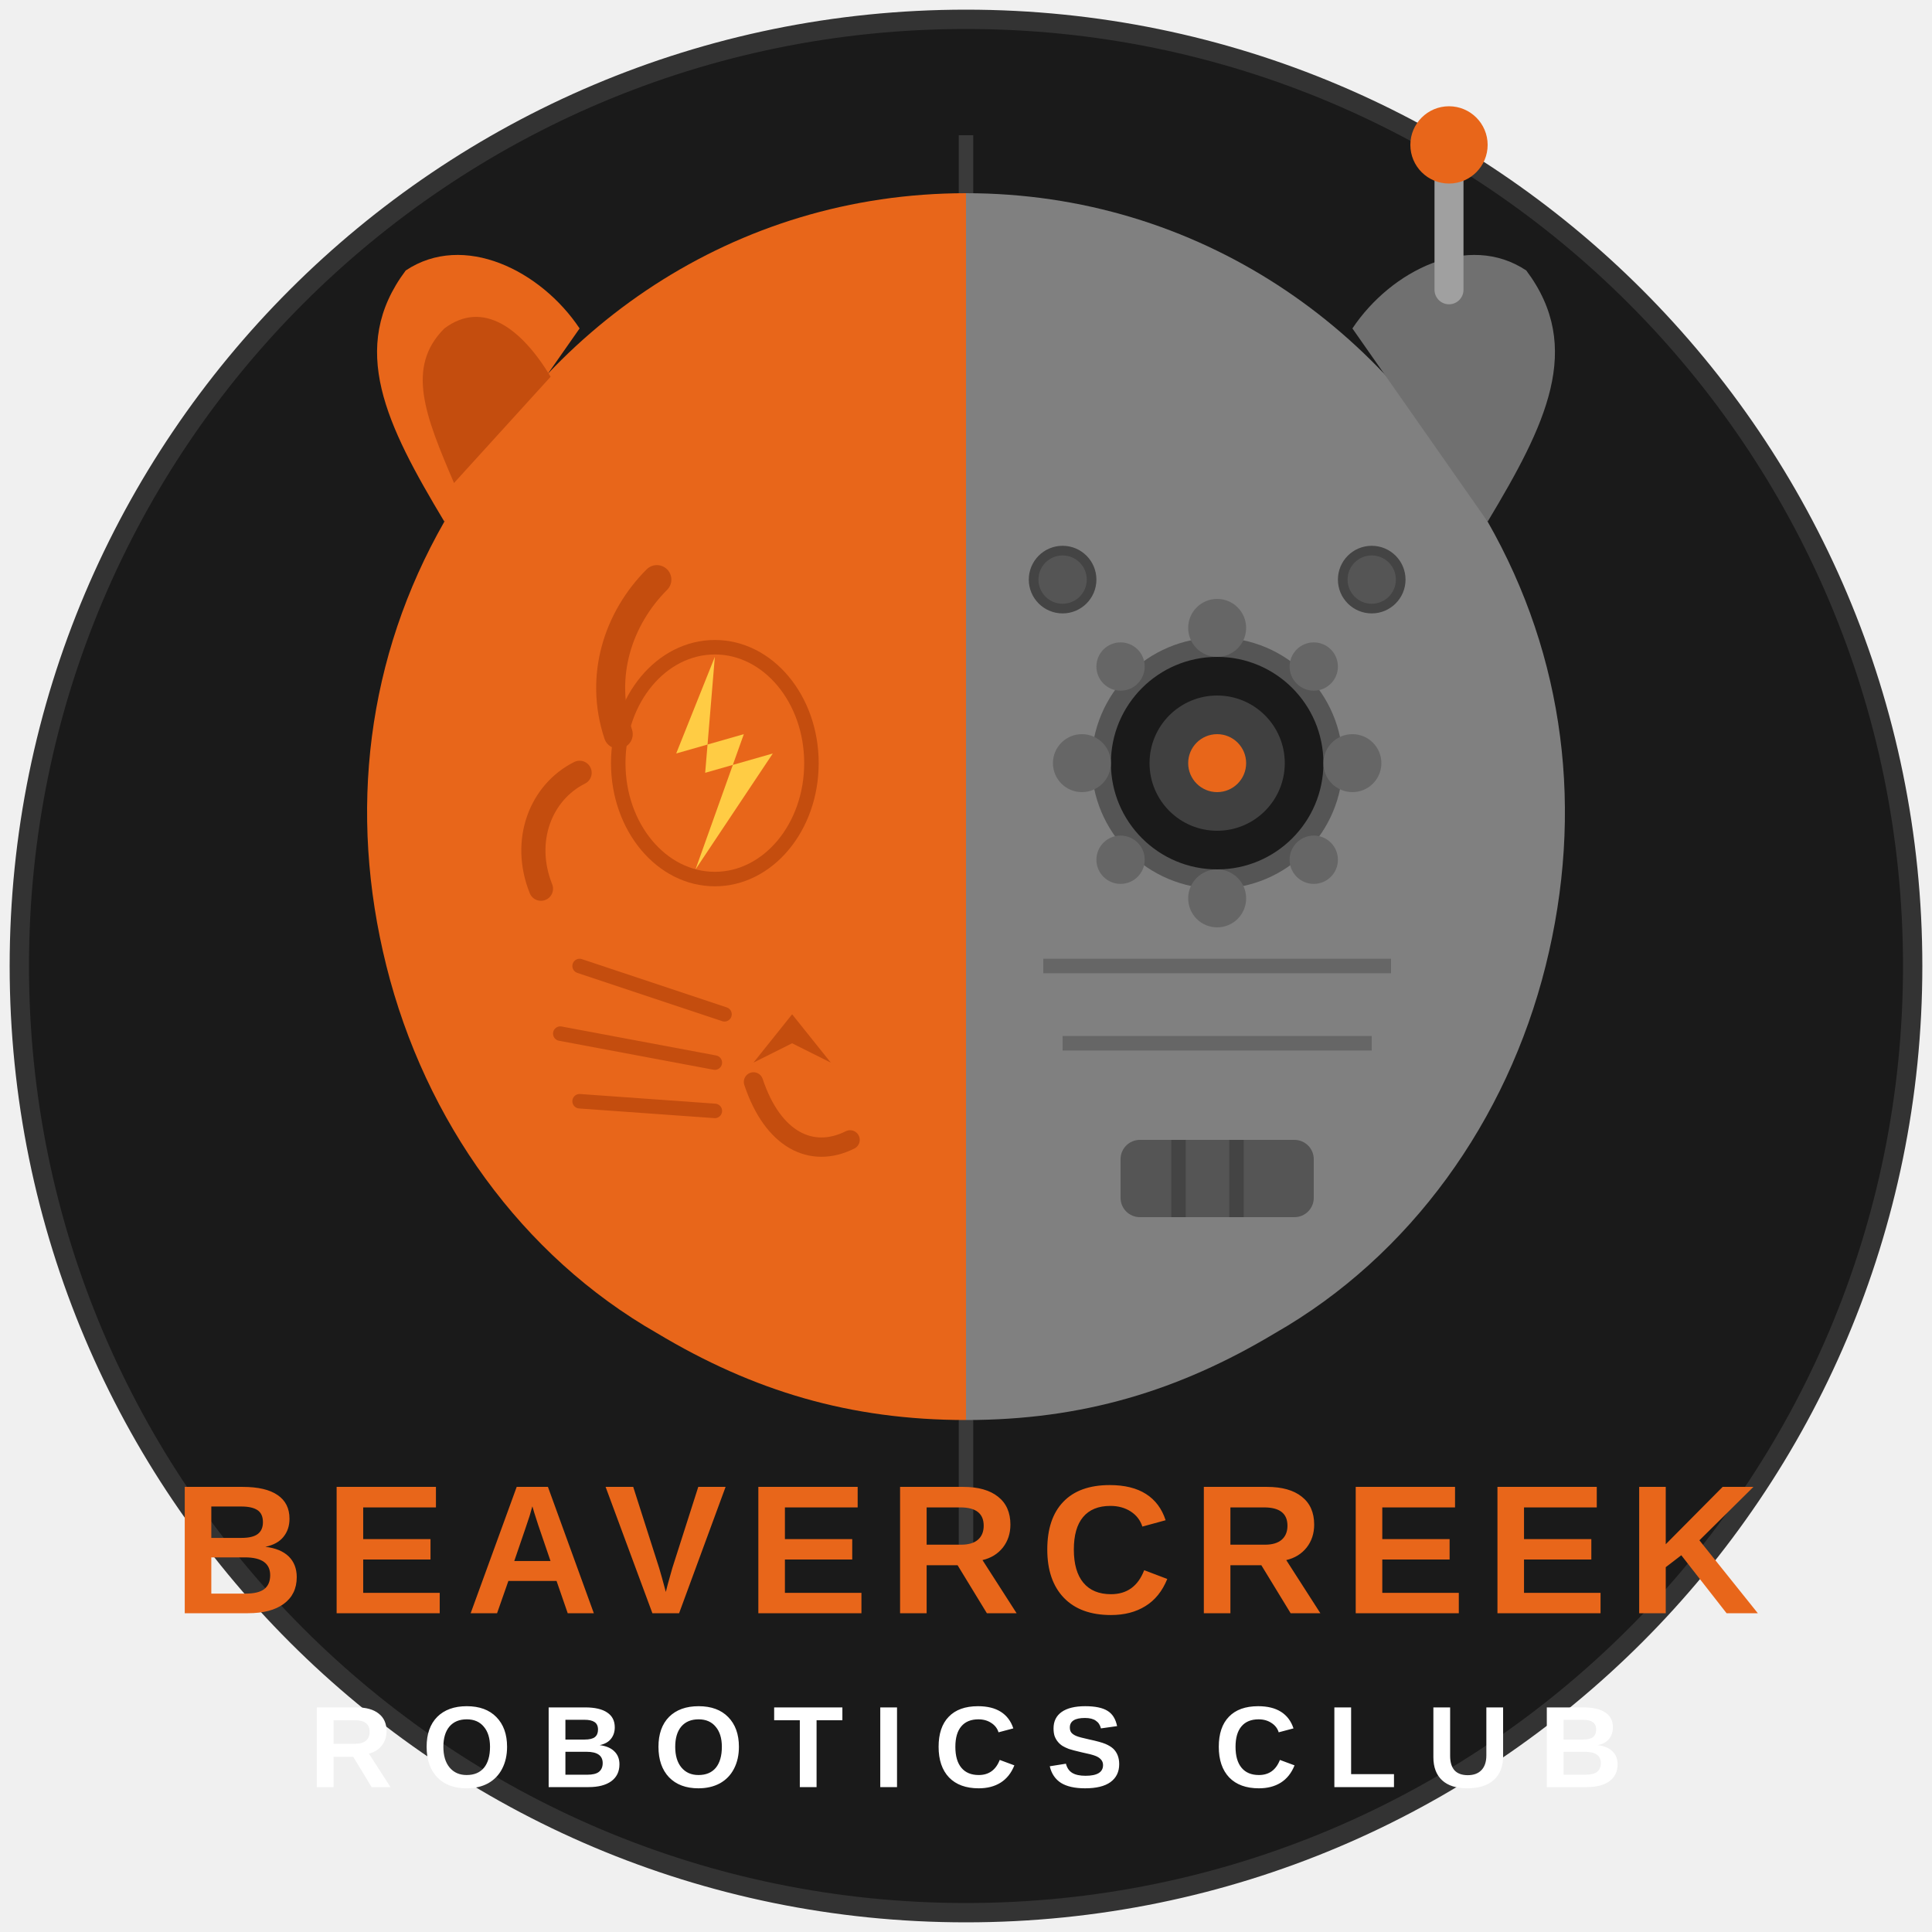
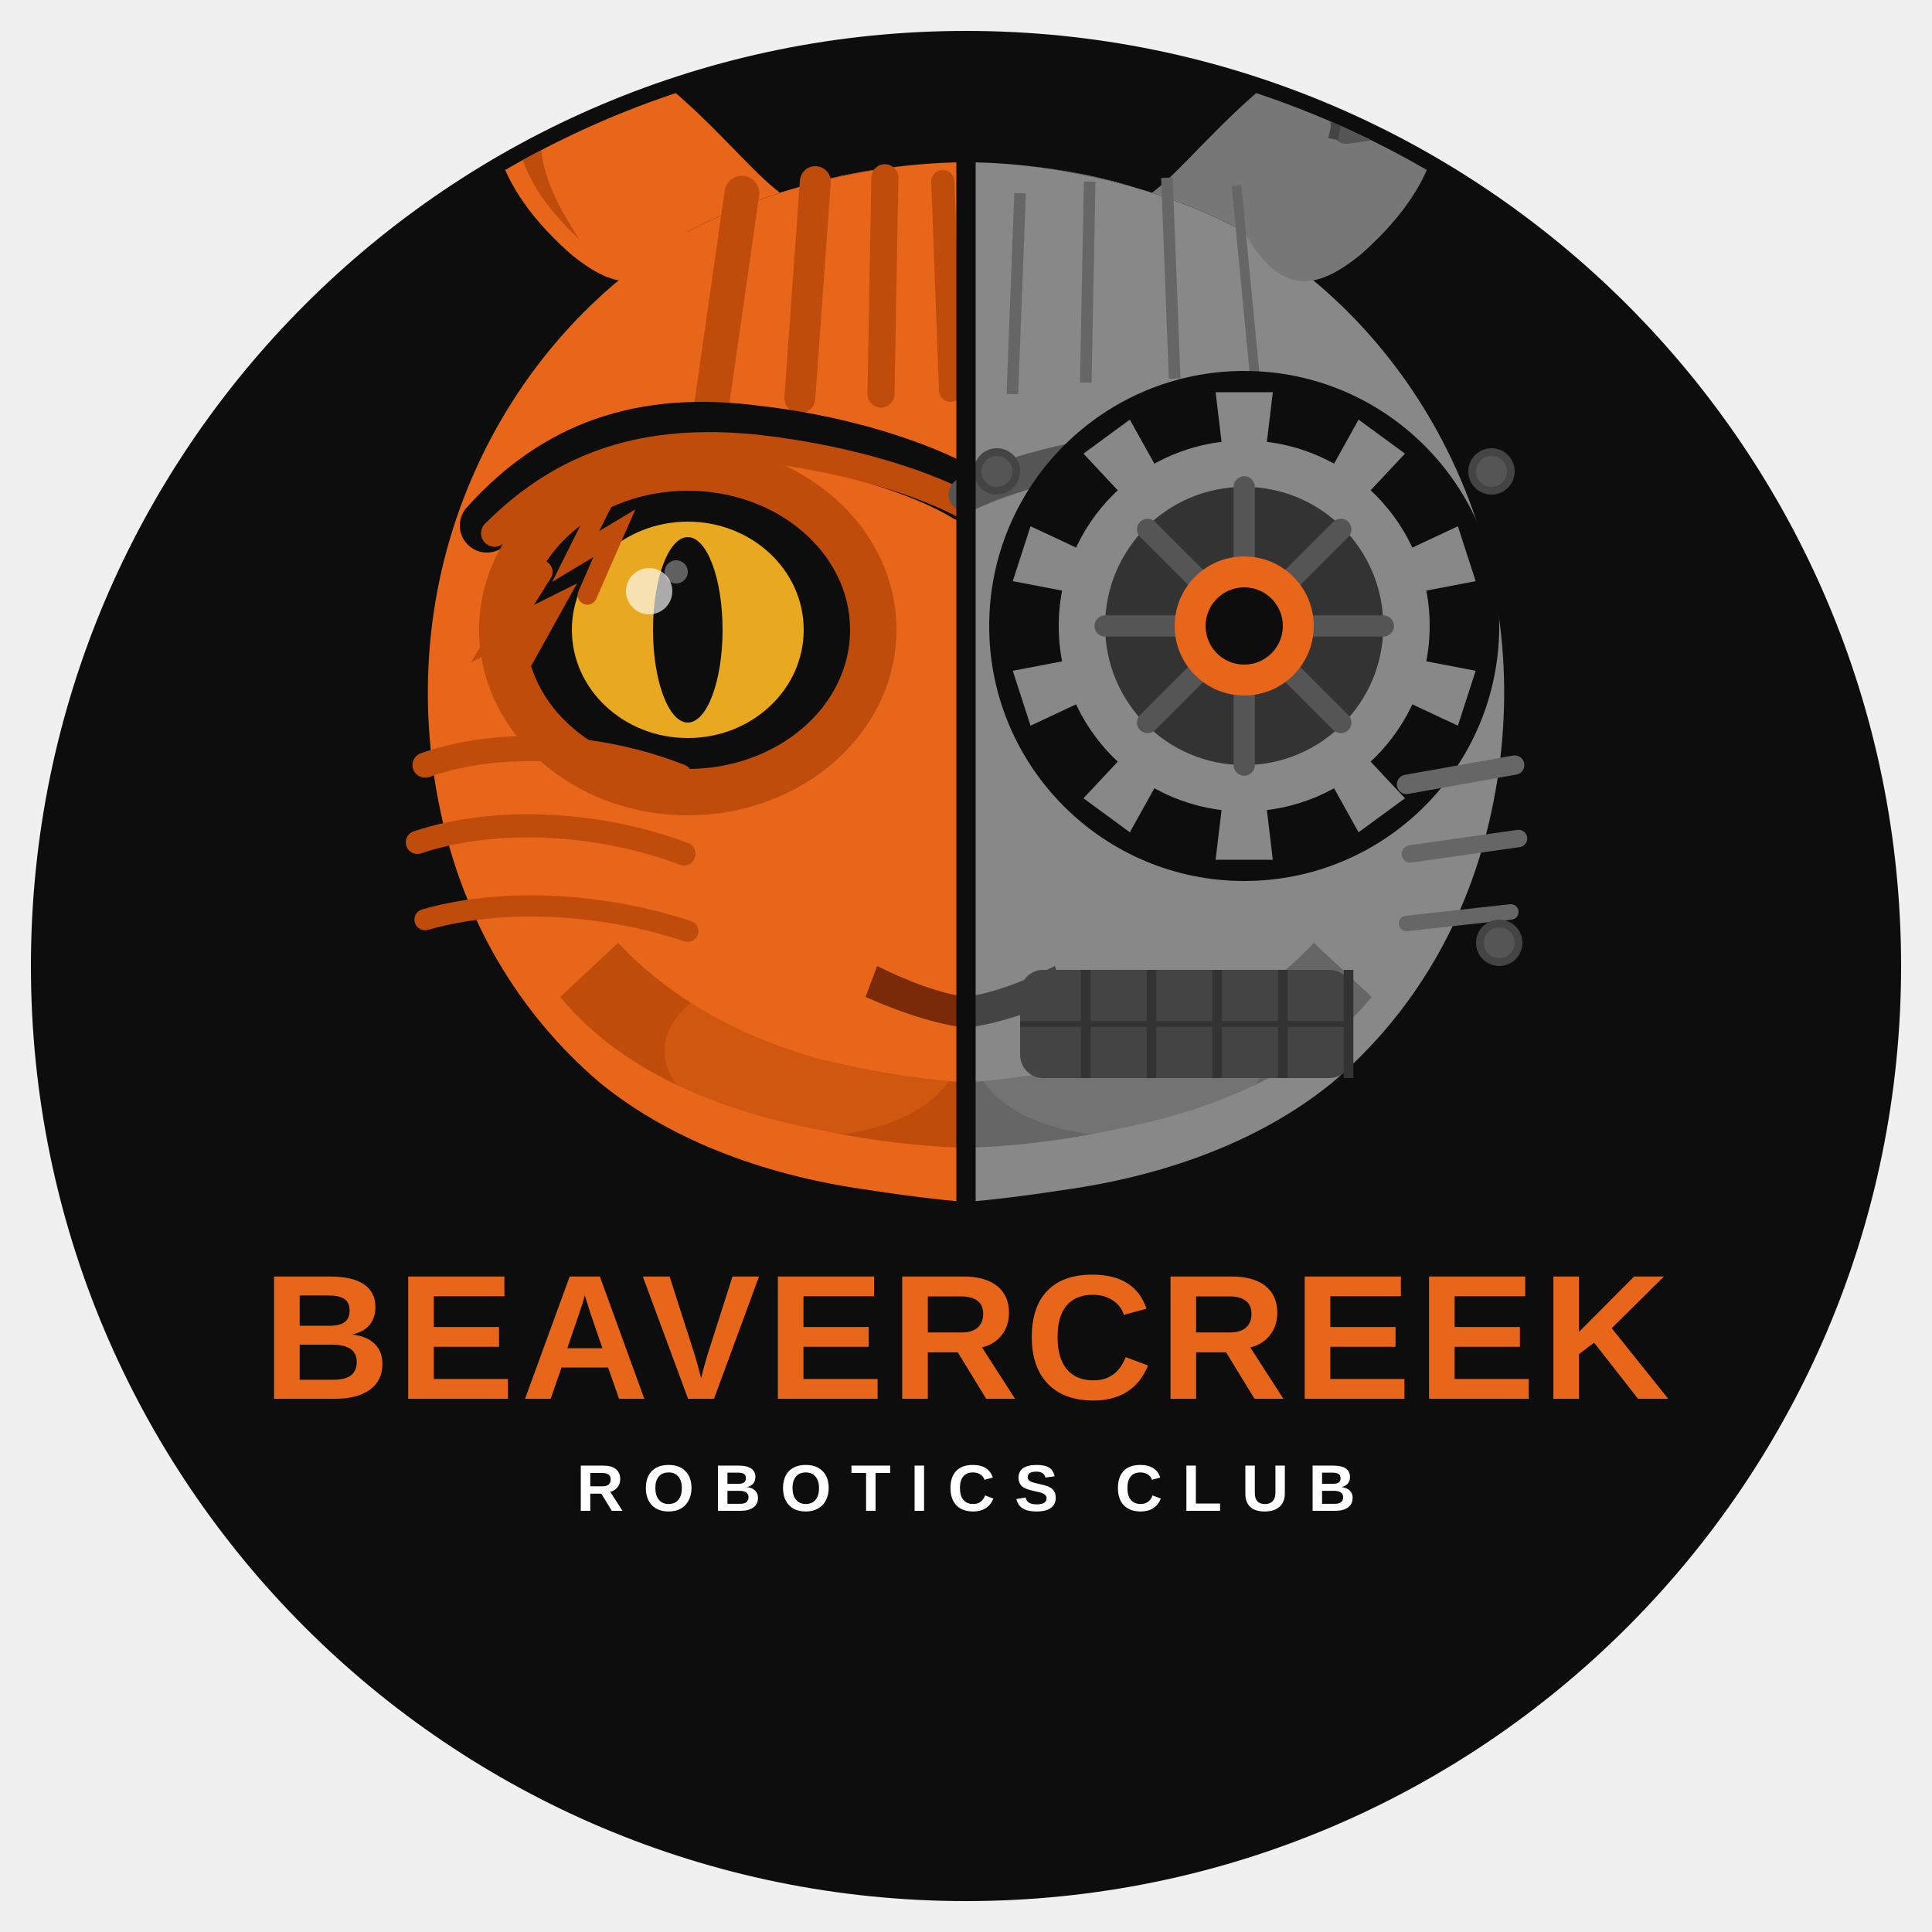
- <svg xmlns="http://www.w3.org/2000/svg" viewBox="0 0 200 200" width="200" height="200">
-   <circle cx="100" cy="100" r="98" fill="#1a1a1a" stroke="#333" stroke-width="2" />
-   <line x1="100" y1="14" x2="100" y2="162" stroke="#3a3a3a" stroke-width="1.5" />
-   <path d="M100,20 C76,20 56,34 46,54 C38,68 36,84 40,100 C44,116 54,130 68,138 C78,144 88,147 100,147 Z" fill="#e8661a" />
-   <path d="M46,54 C40,44 36,36 42,28 C48,24 56,28 60,34 Z" fill="#e8661a" />
-   <path d="M47,50 C44,43 42,38 46,34 C50,31 54,34 57,39 Z" fill="#c44d0e" />
-   <path d="M68,60 C64,64 62,70 64,76" stroke="#c44d0e" stroke-width="3" fill="none" stroke-linecap="round" />
-   <path d="M60,80 C56,82 54,87 56,92" stroke="#c44d0e" stroke-width="2.5" fill="none" stroke-linecap="round" />
-   <path d="M74,68 L70,78 L77,76 L72,90 L80,78 L73,80 Z" fill="#ffcc44" />
-   <ellipse cx="74" cy="79" rx="10" ry="12" fill="none" stroke="#c44d0e" stroke-width="1.5" />
-   <path d="M82,105 L78,110 L82,108 L86,110 Z" fill="#c44d0e" />
-   <path d="M78,112 C80,118 84,120 88,118" stroke="#c44d0e" stroke-width="2" fill="none" stroke-linecap="round" />
-   <path d="M60,100 L75,105" stroke="#c44d0e" stroke-width="1.5" fill="none" stroke-linecap="round" />
-   <path d="M58,107 L74,110" stroke="#c44d0e" stroke-width="1.5" fill="none" stroke-linecap="round" />
-   <path d="M60,114 L74,115" stroke="#c44d0e" stroke-width="1.5" fill="none" stroke-linecap="round" />
-   <path d="M100,20 C124,20 144,34 154,54 C162,68 164,84 160,100 C156,116 146,130 132,138 C122,144 112,147 100,147 Z" fill="#808080" />
-   <path d="M154,54 C160,44 164,36 158,28 C152,24 144,28 140,34 Z" fill="#707070" />
-   <line x1="150" y1="30" x2="150" y2="18" stroke="#a0a0a0" stroke-width="3" stroke-linecap="round" />
-   <circle cx="150" cy="15" r="4" fill="#e8661a" />
-   <circle cx="126" cy="79" r="12" fill="#1a1a1a" stroke="#555" stroke-width="2" />
-   <circle cx="126" cy="79" r="7" fill="#404040" />
-   <circle cx="126" cy="65" r="3" fill="#666" />
-   <circle cx="126" cy="93" r="3" fill="#666" />
-   <circle cx="112" cy="79" r="3" fill="#666" />
-   <circle cx="140" cy="79" r="3" fill="#666" />
-   <circle cx="116" cy="69" r="2.5" fill="#666" />
-   <circle cx="136" cy="69" r="2.5" fill="#666" />
-   <circle cx="116" cy="89" r="2.5" fill="#666" />
-   <circle cx="136" cy="89" r="2.5" fill="#666" />
-   <circle cx="126" cy="79" r="3" fill="#e8661a" />
-   <line x1="108" y1="100" x2="144" y2="100" stroke="#666" stroke-width="1.5" />
-   <line x1="110" y1="108" x2="142" y2="108" stroke="#666" stroke-width="1.5" />
-   <circle cx="110" cy="60" r="3" fill="#555" stroke="#444" stroke-width="1" />
-   <circle cx="142" cy="60" r="3" fill="#555" stroke="#444" stroke-width="1" />
-   <rect x="116" y="118" width="20" height="8" rx="2" fill="#555" />
-   <line x1="122" y1="118" x2="122" y2="126" stroke="#444" stroke-width="1.5" />
-   <line x1="128" y1="118" x2="128" y2="126" stroke="#444" stroke-width="1.5" />
-   <text x="100" y="167" text-anchor="middle" font-family="Arial Black, Arial, sans-serif" font-weight="900" font-size="19" fill="#e8661a" letter-spacing="2">BEAVERCREEK</text>
-   <text x="100" y="185" text-anchor="middle" font-family="Arial, sans-serif" font-weight="700" font-size="12" fill="#ffffff" letter-spacing="3">ROBOTICS CLUB</text>
+ <svg xmlns="http://www.w3.org/2000/svg" viewBox="0 0 500 500">
+   <defs>
+     <clipPath id="outerCircle">
+       <circle cx="250" cy="250" r="238" />
+     </clipPath>
+     <clipPath id="leftHalf">
+       <rect x="0" y="0" width="250" height="500" />
+     </clipPath>
+     <clipPath id="rightHalf">
+       <rect x="250" y="0" width="250" height="500" />
+     </clipPath>
+   </defs>
+   <circle cx="250" cy="250" r="242" fill="#0d0d0d" />
+   <g clip-path="url(#outerCircle)">
+     <path clip-path="url(#leftHalf)" d="M250,42          C228,42 200,48 178,60          C154,74 134,96 122,124          C110,152 108,182 114,210          C120,238 134,262 155,280          C172,294 196,304 225,308          C238,310 248,311 250,311          Z" fill="#E8661A" />
+     <path d="M250,42 C238,42 218,44 202,50              C194,44 185,32 170,20              C156,8  136,8  130,22              C124,36 132,52 148,66              C158,74 168,78 178,60              C200,48 228,42 250,42 Z" fill="#E8661A" />
+     <path d="M170,20 C160,12 142,12 136,24              C130,36 137,50 150,62              C142,50 137,38 142,28              C148,18 162,18 170,20 Z" fill="#BF4C0A" />
+     <line x1="192" y1="50" x2="184" y2="106" stroke="#BF4C0A" stroke-width="9" stroke-linecap="round" />
+     <line x1="211" y1="47" x2="207" y2="103" stroke="#BF4C0A" stroke-width="8" stroke-linecap="round" />
+     <line x1="229" y1="46" x2="228" y2="102" stroke="#BF4C0A" stroke-width="7" stroke-linecap="round" />
+     <line x1="244" y1="47" x2="246" y2="101" stroke="#BF4C0A" stroke-width="6" stroke-linecap="round" />
+     <path d="M126,136 C144,116 166,108 196,112 C222,115 242,123 250,128" stroke="#0d0d0d" stroke-width="14" stroke-linecap="round" fill="none" />
+     <path d="M128,138 C146,120 167,113 196,116 C222,119 241,126 250,131" stroke="#BF4C0A" stroke-width="7" stroke-linecap="round" fill="none" />
+     <ellipse cx="178" cy="163" rx="54" ry="48" fill="#BF4C0A" />
+     <ellipse cx="178" cy="163" rx="42" ry="36" fill="#0d0d0d" />
+     <ellipse cx="178" cy="163" rx="30" ry="28" fill="#E8A820" />
+     <ellipse cx="178" cy="163" rx="9" ry="24" fill="#0d0d0d" />
+     <circle cx="168" cy="153" r="6" fill="#ffffff" opacity="0.65" />
+     <circle cx="175" cy="148" r="3" fill="#ffffff" opacity="0.35" />
+     <path d="M140,148 L130,164 L142,158 L132,176" stroke="#BF4C0A" stroke-width="6" stroke-linecap="round" fill="none" />
+     <path d="M156,130 L149,144 L159,138 L152,154" stroke="#BF4C0A" stroke-width="5" stroke-linecap="round" fill="none" />
+     <path d="M110,198 C130,191 156,193 176,201" stroke="#BF4C0A" stroke-width="6.5" stroke-linecap="round" fill="none" />
+     <path d="M108,218 C129,211 156,213 177,221" stroke="#BF4C0A" stroke-width="6" stroke-linecap="round" fill="none" />
+     <path d="M110,238 C131,232 157,234 178,241" stroke="#BF4C0A" stroke-width="5.5" stroke-linecap="round" fill="none" />
+     <path clip-path="url(#leftHalf)" d="M145,258 C158,274 180,286 210,292          C228,296 244,297 250,297          L250,280 C244,280 228,278 212,274          C190,268 172,257 160,244 Z" fill="#BF4C0A" />
+     <ellipse clip-path="url(#leftHalf)" cx="210" cy="272" rx="38" ry="22" fill="#E8661A" opacity="0.4" />
+     <path d="M224,258 C233,262 242,265 250,266 L250,258 C243,257 235,254 227,250 Z" fill="#7A2A08" />
+     <path clip-path="url(#rightHalf)" d="M250,42          C272,42 300,48 322,60          C346,74 366,96 378,124          C390,152 392,182 386,210          C380,238 366,262 345,280          C328,294 304,304 275,308          C262,310 252,311 250,311          Z" fill="#888888" />
+     <path d="M250,42 C262,42 282,44 298,50              C306,44 315,32 330,20              C344,8  364,8  370,22              C376,36 368,52 352,66              C342,74 332,78 322,60              C300,48 272,42 250,42 Z" fill="#777777" />
+     <rect x="344" y="22" width="26" height="14" rx="4" fill="#555" transform="rotate(-8 357 29)" />
+     <line x1="348" y1="22" x2="345" y2="36" stroke="#444" stroke-width="2.5" />
+     <line x1="357" y1="21" x2="356" y2="35" stroke="#444" stroke-width="2.5" />
+     <line x1="366" y1="22" x2="367" y2="35" stroke="#444" stroke-width="2.5" />
+     <line x1="264" y1="50" x2="262" y2="102" stroke="#666" stroke-width="3" />
+     <line x1="282" y1="47" x2="281" y2="99" stroke="#666" stroke-width="3" />
+     <line x1="302" y1="46" x2="304" y2="98" stroke="#666" stroke-width="3" />
+     <line x1="320" y1="48" x2="325" y2="100" stroke="#666" stroke-width="2.5" />
+     <path d="M250,128 C258,124 278,117 308,115 C336,113 357,119 372,127" stroke="#555" stroke-width="9" stroke-linecap="round" fill="none" />
+     <circle cx="322" cy="162" r="66" fill="#0d0d0d" />
+     <path d="M308.4,120.2 L316.6,118.3 L314.6,101.5 L329.4,101.5 L327.4,118.3              L335.6,120.2 L343.3,123.5 L351.6,108.6 L363.6,117.4 L352.0,129.8              L357.6,136.1 L361.9,143.4 L377.3,136.2 L381.9,150.4 L365.2,153.6              L366.0,162.0 L365.2,170.4 L381.9,173.6 L377.3,187.8 L361.9,180.6              L357.6,187.9 L352.0,194.2 L363.6,206.6 L351.6,215.4 L343.3,200.5              L335.6,203.8 L327.4,205.7 L329.4,222.5 L314.6,222.5 L316.6,205.7              L308.4,203.8 L300.7,200.5 L292.4,215.4 L280.4,206.6 L292.0,194.2              L286.4,187.9 L282.1,180.6 L266.7,187.8 L262.1,173.6 L278.8,170.4              L278.0,162.0 L278.8,153.6 L262.1,150.4 L266.7,136.2 L282.1,143.4              L286.4,136.1 L292.0,129.8 L280.4,117.4 L292.4,108.6 L300.7,123.5 Z" fill="#888888" />
+     <circle cx="322" cy="162" r="48" fill="#888888" />
+     <circle cx="322" cy="162" r="36" fill="#333333" />
+     <g stroke="#555555" stroke-width="5.5" stroke-linecap="round">
+       <line x1="322" y1="126" x2="322" y2="198" />
+       <line x1="286" y1="162" x2="358" y2="162" />
+       <line x1="297" y1="137" x2="347" y2="187" />
+       <line x1="297" y1="187" x2="347" y2="137" />
+     </g>
+     <circle cx="322" cy="162" r="18" fill="#E8661A" />
+     <circle cx="322" cy="162" r="10" fill="#0d0d0d" />
+     <line x1="392" y1="198" x2="364" y2="203" stroke="#666" stroke-width="5" stroke-linecap="round" />
+     <line x1="393" y1="217" x2="365" y2="221" stroke="#666" stroke-width="4.5" stroke-linecap="round" />
+     <line x1="391" y1="236" x2="364" y2="239" stroke="#666" stroke-width="4" stroke-linecap="round" />
+     <path clip-path="url(#rightHalf)" d="M355,258 C342,274 320,286 290,292          C272,296 256,297 250,297          L250,280 C256,280 272,278 288,274          C310,268 328,257 340,244 Z" fill="#666666" />
+     <ellipse clip-path="url(#rightHalf)" cx="290" cy="272" rx="38" ry="22" fill="#888888" opacity="0.4" />
+     <path d="M276,258 C267,262 258,265 250,266 L250,258 C257,257 265,254 273,250 Z" fill="#444444" />
+     <rect x="264" y="251" width="86" height="28" rx="6" fill="#444444" />
+     <line x1="281" y1="251" x2="281" y2="279" stroke="#333" stroke-width="2.5" />
+     <line x1="298" y1="251" x2="298" y2="279" stroke="#333" stroke-width="2.5" />
+     <line x1="315" y1="251" x2="315" y2="279" stroke="#333" stroke-width="2.5" />
+     <line x1="332" y1="251" x2="332" y2="279" stroke="#333" stroke-width="2.5" />
+     <line x1="349" y1="251" x2="349" y2="279" stroke="#333" stroke-width="2.5" />
+     <line x1="264" y1="265" x2="350" y2="265" stroke="#333" stroke-width="1.5" />
+     <circle cx="258" cy="122" r="5" fill="#555" stroke="#444" stroke-width="2" />
+     <circle cx="386" cy="122" r="5" fill="#555" stroke="#444" stroke-width="2" />
+     <circle cx="388" cy="244" r="5" fill="#555" stroke="#444" stroke-width="2" />
+     <line x1="250" y1="30" x2="250" y2="312" stroke="#0d0d0d" stroke-width="5" />
+     <text x="250" y="362" text-anchor="middle" font-family="'Arial Black','Impact','Helvetica Neue',Arial,sans-serif" font-weight="900" font-size="46" fill="#E8661A" letter-spacing="1.5">BEAVERCREEK</text>
+     <text x="250" y="391" text-anchor="middle" font-family="Arial,'Helvetica Neue',Helvetica,sans-serif" font-weight="700" font-size="17" fill="#ffffff" letter-spacing="5">ROBOTICS CLUB</text>
+   </g>
</svg>
